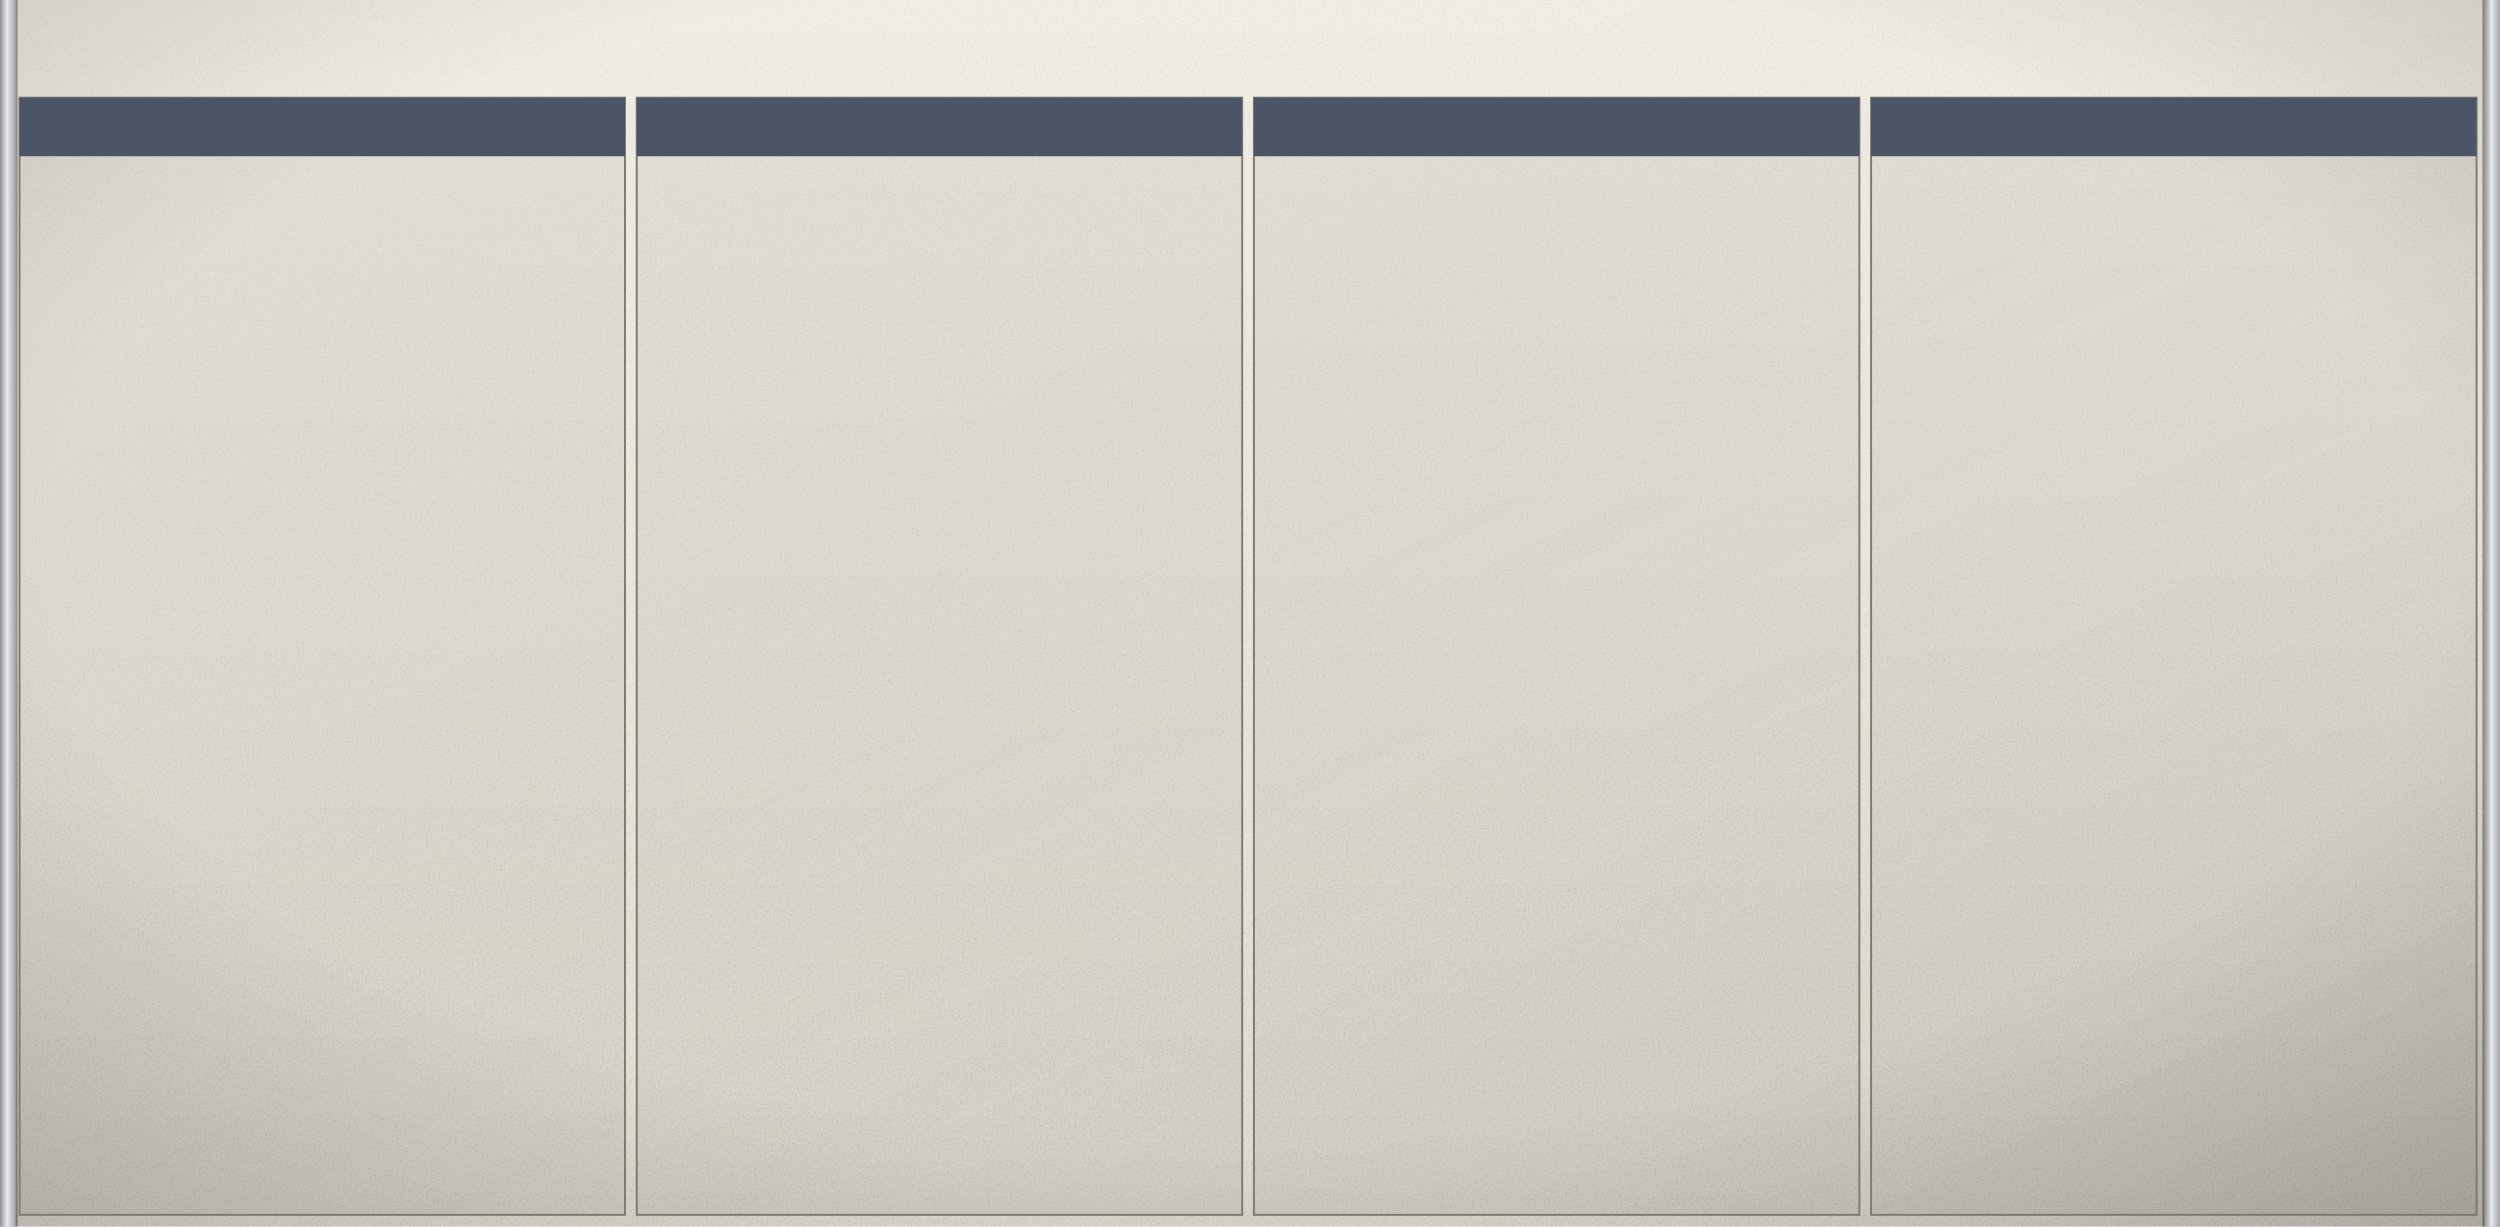
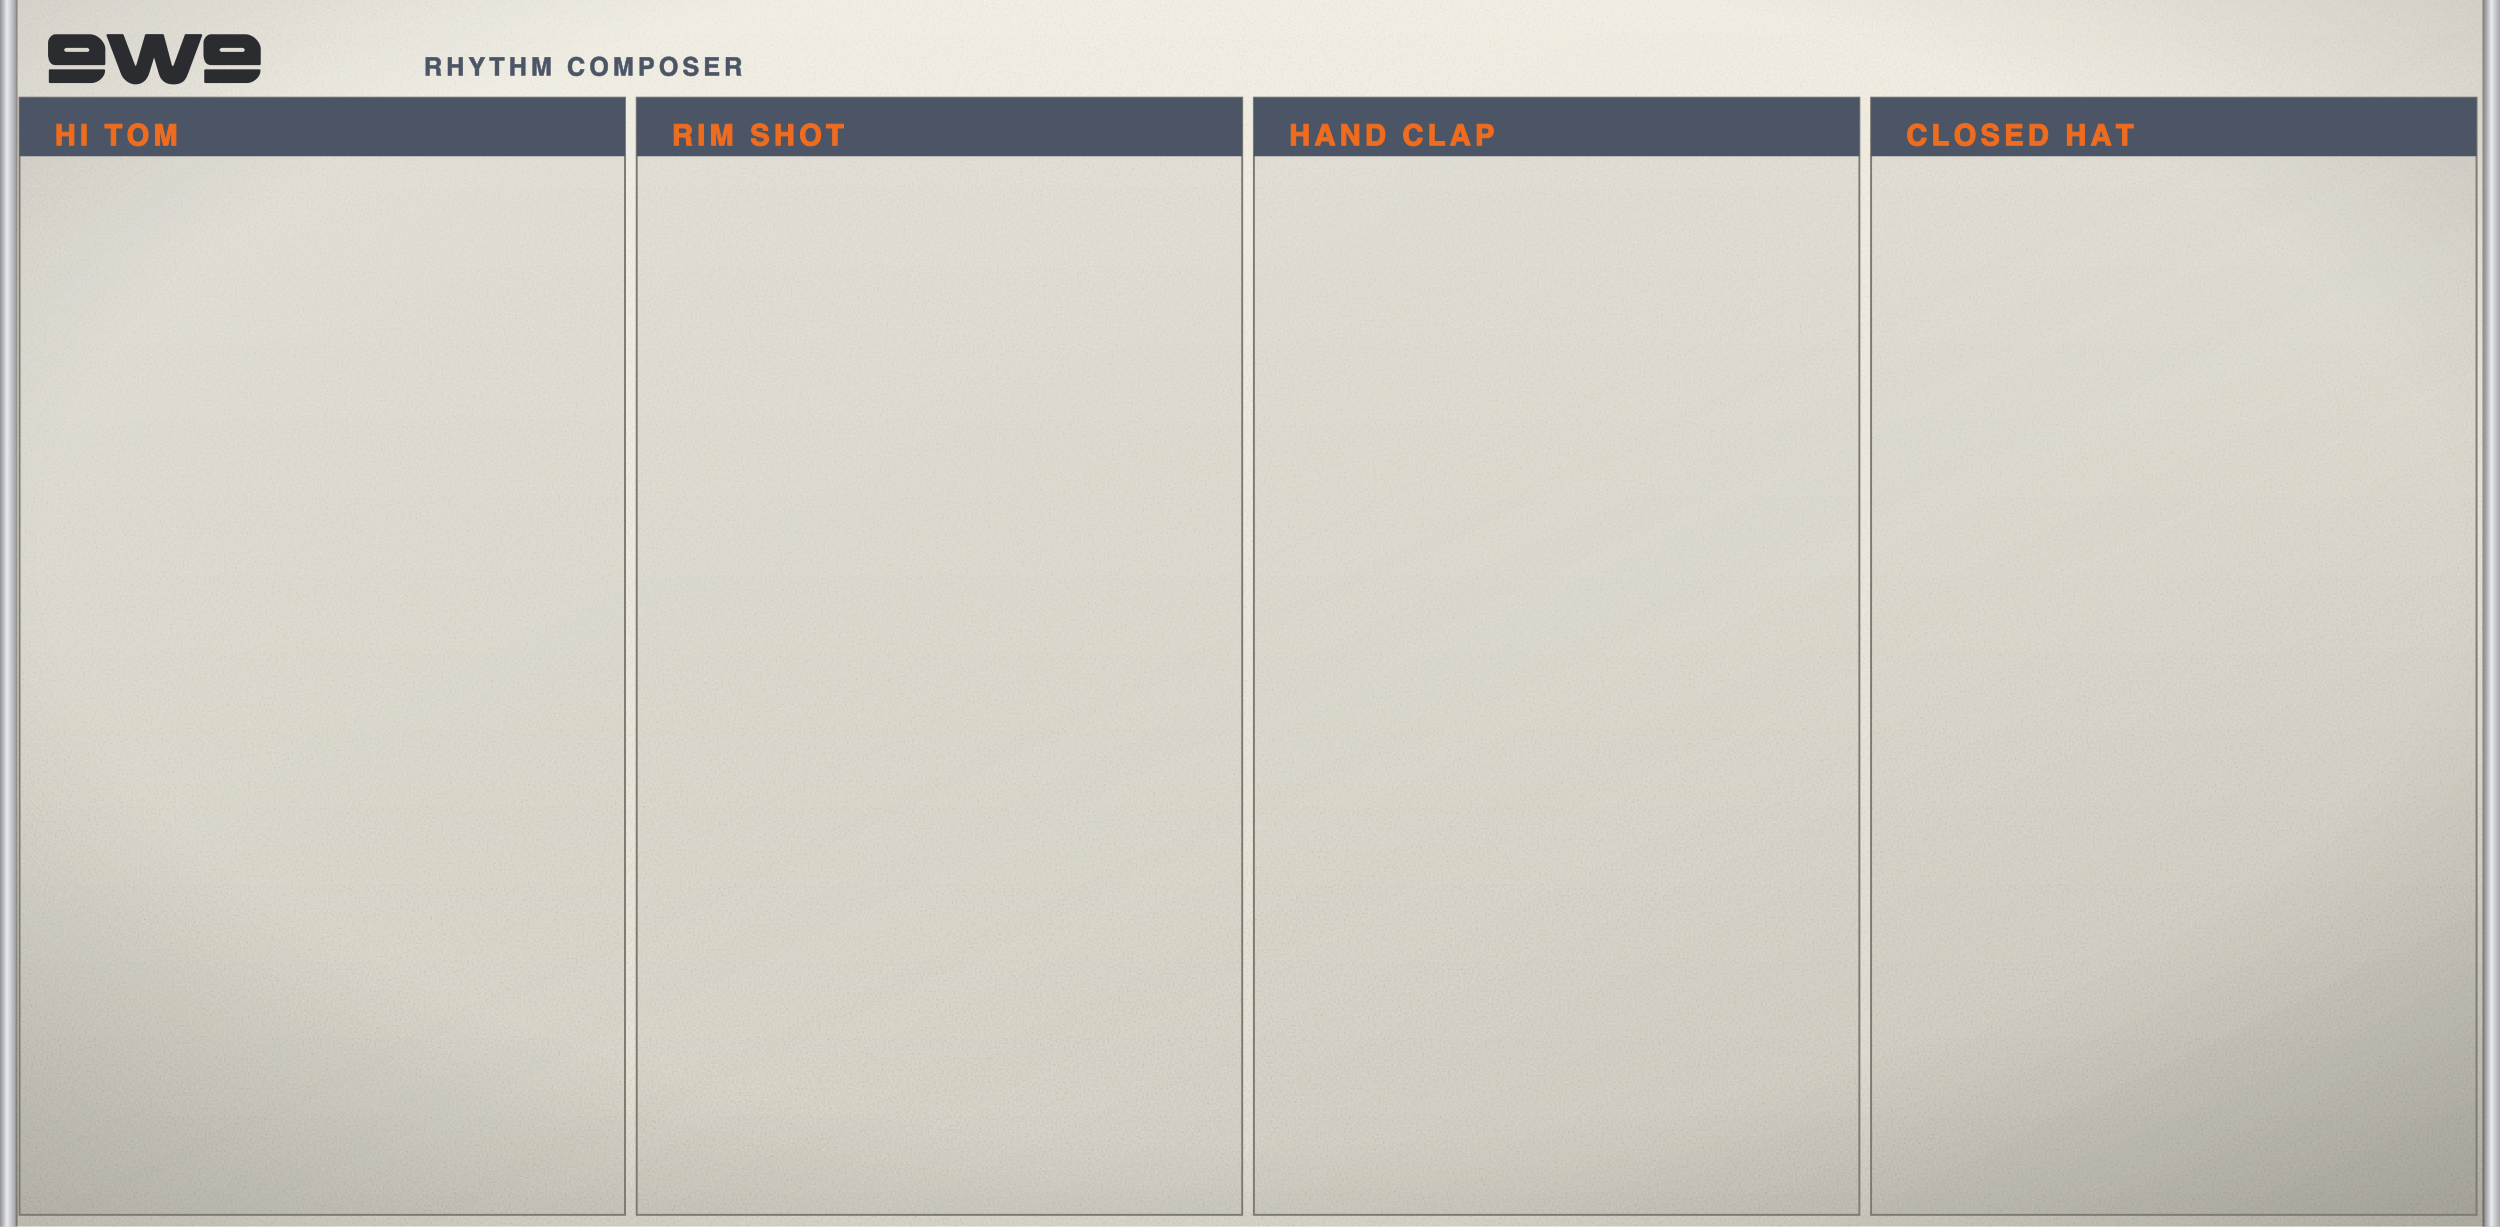
<svg xmlns="http://www.w3.org/2000/svg" viewBox="0 0 1280 628" width="1280" height="628">
  <defs>
    <filter id="brush" x="0" y="0" width="100%" height="100%">
      <feTurbulence type="fractalNoise" baseFrequency="0.001 1.1" numOctaves="4" seed="7" />
      <feColorMatrix type="matrix" values="1.9 0 0 0 -0.45  1.9 0 0 0 -0.45  1.9 0 0 0 -0.45  0 0 0 0 1" />
    </filter>
    <filter id="fine" x="0" y="0" width="100%" height="100%">
      <feTurbulence type="fractalNoise" baseFrequency="0.9" numOctaves="2" seed="3" />
      <feColorMatrix type="matrix" values="1.6 0 0 0 -0.3  1.6 0 0 0 -0.3  1.6 0 0 0 -0.3  0 0 0 0 1" />
    </filter>
    <filter id="grainv" x="0" y="0" width="100%" height="100%">
      <feTurbulence type="fractalNoise" baseFrequency="0.02 0.6" numOctaves="4" seed="11" />
      <feColorMatrix type="matrix" values="1.5 0 0 0 -0.25  1.2 0 0 0 -0.25  0.8 0 0 0 -0.25  0 0 0 0 1" />
    </filter>
    <linearGradient id="lit" x1="0" y1="0" x2="1" y2="1">
      <stop offset="0" stop-color="#fff" stop-opacity="0.22" />
      <stop offset="0.45" stop-color="#fff" stop-opacity="0" />
      <stop offset="1" stop-color="#000" stop-opacity="0.18" />
    </linearGradient>
    <radialGradient id="vig" cx="0.5" cy="0.45" r="0.8">
      <stop offset="0.6" stop-color="#000" stop-opacity="0" />
      <stop offset="1" stop-color="#000" stop-opacity="0.35" />
    </radialGradient>
    <radialGradient id="screw" cx="0.35" cy="0.3" r="0.8">
      <stop offset="0" stop-color="#e2e4e8" />
      <stop offset="1" stop-color="#6a6d74" />
    </radialGradient>
    <linearGradient id="woodh" x1="0" y1="0" x2="0" y2="1">
      <stop offset="0" stop-color="#7a5232" />
      <stop offset="1" stop-color="#4a2f1b" />
    </linearGradient>
    <linearGradient id="wood" x1="0" y1="0" x2="1" y2="0">
      <stop offset="0" stop-color="#5a3a22" />
      <stop offset="0.5" stop-color="#7a5232" />
      <stop offset="1" stop-color="#4a2f1b" />
    </linearGradient>
    <filter id="woodg" x="0" y="0" width="100%" height="100%">
      <feTurbulence type="fractalNoise" baseFrequency="0.02 0.4" numOctaves="3" seed="5" />
      <feColorMatrix type="matrix" values="0.9 0 0 0 0.1  0.6 0 0 0 0.02  0.4 0 0 0 0  0 0 0 0 1" />
    </filter>
  </defs>
  <linearGradient id="b9" x1="0" y1="0" x2="0" y2="1">
    <stop offset="0" stop-color="#ece8dc" />
    <stop offset="1" stop-color="#dcd8ca" />
  </linearGradient>
  <rect x="0" y="0" width="1280" height="628" fill="url(#b9)" />
  <rect x="0" y="0" width="1280" height="628" filter="url(#fine)" style="mix-blend-mode:overlay" opacity="0.28" />
  <rect x="0" y="0" width="1280" height="628" fill="url(#lit)" opacity="0.5" />
  <rect x="0" y="0" width="1280" height="628" fill="url(#vig)" opacity="0.6" />
  <linearGradient id="silv" x1="0" y1="0" x2="1" y2="0">
    <stop offset="0" stop-color="#8f9096" />
    <stop offset="0.45" stop-color="#e9eaec" />
    <stop offset="1" stop-color="#a3a4aa" />
  </linearGradient>
  <rect x="0" y="0" width="8" height="628" fill="url(#silv)" />
  <rect x="1272" y="0" width="8" height="628" fill="url(#silv)" />
  <rect x="8" y="0" width="1" height="628" fill="#000" opacity="0.35" />
  <rect x="1271" y="0" width="1" height="628" fill="#000" opacity="0.35" />
+   <g fill="#2b2c30" stroke="#2b2c30" stroke-width="71.68" stroke-linejoin="round" opacity="1">
+     <path transform="translate(24.00 41.90) scale(0.0166 -0.0166)" d="M1767 551H281Q154 551 113.0 647.0Q72 743 72 850V1196Q72 1294 135.5 1363.0Q199 1432 266 1432H1315Q1411 1432 1495.5 1391.0Q1580 1350 1640.5 1285.5Q1701 1221 1734.0 1150.0Q1767 1079 1767 1024ZM1761 350Q1761 282 1727.0 218.5Q1693 155 1634.5 104.5Q1576 54 1509.0 26.0Q1442 -2 1376 -2H96V350ZM1346 987Q1346 1022 1312.5 1052.5Q1279 1083 1239 1083H594Q566 1083 531.0 1051.0Q496 1019 496 989Q496 955 525.0 922.0Q554 889 594 889H1262Q1290 889 1318.0 918.5Q1346 948 1346 987Z" />
+     <path transform="translate(54.91 41.90) scale(0.0166 -0.0166)" d="M2894 1436 2454 254Q2414 149 2367.5 86.5Q2321 24 2240.5 -9.5Q2160 -43 2036 -43Q1712 -43 1624 262L1446 877L1260 272Q1229 177 1176.5 107.0Q1124 37 1044.5 -3.0Q965 -43 858 -43Q785 -43 704.5 -5.5Q624 32 555.0 105.5Q486 179 449 276L12 1436H471L817 516Q833 479 843.0 469.0Q853 459 870 459Q898 459 911.5 472.5Q925 486 938 530L1200 1436H1712L1952 530Q1964 482 1980.5 467.5Q1997 453 2019 453Q2069 453 2093 530L2425 1436Z" />
+     <path transform="translate(103.57 41.90) scale(0.0166 -0.0166)" d="M1767 551H281Q154 551 113.0 647.0Q72 743 72 850V1196Q72 1294 135.5 1363.0Q199 1432 266 1432H1315Q1411 1432 1495.5 1391.0Q1580 1350 1640.5 1285.5Q1701 1221 1734.0 1150.0Q1767 1079 1767 1024ZM1761 350Q1761 282 1727.0 218.5Q1693 155 1634.5 104.5Q1576 54 1509.0 26.0Q1442 -2 1376 -2H96V350ZM1346 987Q1346 1022 1312.5 1052.5Q1279 1083 1239 1083H594Q566 1083 531.0 1051.0Q496 1019 496 989Q496 955 525.0 922.0Q554 889 594 889H1262Q1290 889 1318.0 918.5Q1346 948 1346 987Z" />
+   </g>
+   <g fill="#4b5566" stroke="#4b5566" stroke-width="40.96" stroke-linejoin="round" opacity="1">
+     <path transform="translate(217.00 38.68) scale(0.00635 -0.00635)" d="M464 1218V822H813Q917 822 969 846Q1061 888 1061 1012Q1061 1146 972 1192Q922 1218 822 1218ZM1266 1333Q1314 1277 1342.0 1209.0Q1370 1141 1370 1054Q1370 949 1317.0 847.5Q1264 746 1142 704Q1244 663 1286.5 587.5Q1329 512 1329 357V258Q1329 157 1337 121Q1349 64 1393 37V0H1054Q1040 49 1034 79Q1022 141 1021 206L1019 343Q1017 484 967.5 531.0Q918 578 782 578H464V0H163V1474H886Q1041 1471 1124.5 1436.0Q1208 1401 1266 1333Z" />
+     <path transform="translate(228.39 38.68) scale(0.00635 -0.00635)" d="M154 0V1474H459V912H1035V1474H1341V0H1035V658H459V0Z" />
+     <path transform="translate(239.78 38.68) scale(0.00635 -0.00635)" d="M997 1474H1346L853 554V0H545V554L35 1474H398L704 832ZM691 1474Z" />
+     <path transform="translate(250.45 38.68) scale(0.00635 -0.00635)" d="M1227 1474V1213H786V0H476V1213H33V1474Z" />
+     <path transform="translate(260.39 38.68) scale(0.00635 -0.00635)" d="M154 0V1474H459V912H1035V1474H1341V0H1035V658H459V0Z" />
+     <path transform="translate(271.78 38.68) scale(0.00635 -0.00635)" d="M1133 1474H1576V0H1289V997Q1289 1040 1290.0 1117.5Q1291 1195 1291 1237L1012 0H713L436 1237Q436 1195 437.0 1117.5Q438 1040 438 997V0H151V1474H599L867 315Z" />
+     <path transform="translate(290.22 38.68) scale(0.00635 -0.00635)" d="M299 1320Q479 1502 757 1502Q1129 1502 1301 1258Q1396 1121 1403 983H1095Q1065 1089 1018 1143Q934 1239 769 1239Q601 1239 504.0 1103.5Q407 968 407 720Q407 472 509.5 348.5Q612 225 770 225Q932 225 1017 331Q1064 388 1095 502H1400Q1360 261 1195.5 110.0Q1031 -41 774 -41Q456 -41 274 163Q92 368 92 725Q92 1111 299 1320ZM748 1519Z" />
+     <path transform="translate(301.61 38.68) scale(0.00635 -0.00635)" d="M1206 739Q1206 987 1098.5 1122.5Q991 1258 808 1258Q625 1258 516.0 1123.0Q407 988 407 739Q407 490 516.0 355.0Q625 220 808 220Q991 220 1098.5 355.0Q1206 490 1206 739ZM1291 131Q1124 -41 808 -41Q492 -41 325 131Q101 342 101 739Q101 1144 325 1347Q492 1519 808 1519Q1124 1519 1291 1347Q1514 1144 1514 739Q1514 342 1291 131ZM808 1519Z" />
+     <path transform="translate(313.72 38.68) scale(0.00635 -0.00635)" d="M1133 1474H1576V0H1289V997Q1289 1040 1290.0 1117.5Q1291 1195 1291 1237L1012 0H713L436 1237Q436 1195 437.0 1117.5Q438 1040 438 997V0H151V1474H599L867 315Z" />
+     <path transform="translate(326.55 38.68) scale(0.00635 -0.00635)" d="M756 1218H469V784H756Q865 784 925.5 837.0Q986 890 986 1005Q986 1120 925.5 1169.0Q865 1218 756 1218ZM782 530H469V0H163V1474H805Q1027 1474 1159.0 1360.0Q1291 1246 1291 1007Q1291 746 1159.0 638.0Q1027 530 782 530Z" />
+     <path transform="translate(337.22 38.68) scale(0.00635 -0.00635)" d="M1206 739Q1206 987 1098.5 1122.5Q991 1258 808 1258Q625 1258 516.0 1123.0Q407 988 407 739Q407 490 516.0 355.0Q625 220 808 220Q991 220 1098.5 355.0Q1206 490 1206 739ZM1291 131Q1124 -41 808 -41Q492 -41 325 131Q101 342 101 739Q101 1144 325 1347Q492 1519 808 1519Q1124 1519 1291 1347Q1514 1144 1514 739Q1514 342 1291 131ZM808 1519Z" />
+     <path transform="translate(349.33 38.68) scale(0.00635 -0.00635)" d="M379 455Q393 354 434 304Q509 213 691 213Q800 213 868 237Q997 283 997 408Q997 481 933 521Q869 560 732 590L576 625Q346 677 258 738Q109 840 109 1057Q109 1255 253.0 1386.0Q397 1517 676 1517Q909 1517 1073.5 1393.5Q1238 1270 1246 1035H950Q942 1168 834 1224Q762 1261 655 1261Q536 1261 465.0 1213.0Q394 1165 394 1079Q394 1000 464 961Q509 935 656 900L910 839Q1077 799 1162 732Q1294 628 1294 431Q1294 229 1139.5 95.5Q985 -38 703 -38Q415 -38 250.0 93.5Q85 225 85 455ZM678 1519Z" />
+     <path transform="translate(360.00 38.68) scale(0.00635 -0.00635)" d="M1246 1213H466V900H1182V644H466V265H1282V0H165V1474H1246Z" />
+     <path transform="translate(370.67 38.68) scale(0.00635 -0.00635)" d="M464 1218V822H813Q917 822 969 846Q1061 888 1061 1012Q1061 1146 972 1192Q922 1218 822 1218ZM1266 1333Q1314 1277 1342.0 1209.0Q1370 1141 1370 1054Q1370 949 1317.0 847.5Q1264 746 1142 704Q1244 663 1286.5 587.5Q1329 512 1329 357V258Q1329 157 1337 121Q1349 64 1393 37V0H1054Q1040 49 1034 79Q1022 141 1021 206L1019 343Q1017 484 967.5 531.0Q918 578 782 578H464V0H163V1474H886Q1041 1471 1124.5 1436.0Q1208 1401 1266 1333Z" />
+   </g>
  <rect x="10" y="50" width="310" height="572" fill="#000" fill-opacity="0.06" stroke="#7d7a72" stroke-width="1" />
  <rect x="10" y="50" width="310" height="30" fill="#4b5566" />
+   <g fill="#ef6c1f" stroke="#ef6c1f" stroke-width="71.68" stroke-linejoin="round" opacity="1">
+     <path transform="translate(28.00 74.40) scale(0.00732 -0.00732)" d="M154 0V1474H459V912H1035V1474H1341V0H1035V658H459V0Z" />
+     <path transform="translate(40.93 74.40) scale(0.00732 -0.00732)" d="M438 0H132V1474H438ZM285 1503Z" />
+     <path transform="translate(53.47 74.40) scale(0.00732 -0.00732)" d="M1227 1474V1213H786V0H476V1213H33V1474Z" />
+     <path transform="translate(64.73 74.40) scale(0.00732 -0.00732)" d="M1206 739Q1206 987 1098.5 1122.5Q991 1258 808 1258Q625 1258 516.0 1123.0Q407 988 407 739Q407 490 516.0 355.0Q625 220 808 220Q991 220 1098.5 355.0Q1206 490 1206 739ZM1291 131Q1124 -41 808 -41Q492 -41 325 131Q101 342 101 739Q101 1144 325 1347Q492 1519 808 1519Q1124 1519 1291 1347Q1514 1144 1514 739Q1514 342 1291 131ZM808 1519Z" />
+     <path transform="translate(78.50 74.40) scale(0.00732 -0.00732)" d="M1133 1474H1576V0H1289V997Q1289 1040 1290.0 1117.5Q1291 1195 1291 1237L1012 0H713L436 1237Q436 1195 437.0 1117.5Q438 1040 438 997V0H151V1474H599L867 315Z" />
+   </g>
  <rect x="326" y="50" width="310" height="572" fill="#000" fill-opacity="0.06" stroke="#7d7a72" stroke-width="1" />
  <rect x="326" y="50" width="310" height="30" fill="#4b5566" />
+   <g fill="#ef6c1f" stroke="#ef6c1f" stroke-width="71.68" stroke-linejoin="round" opacity="1">
+     <path transform="translate(344.00 74.40) scale(0.00732 -0.00732)" d="M464 1218V822H813Q917 822 969 846Q1061 888 1061 1012Q1061 1146 972 1192Q922 1218 822 1218ZM1266 1333Q1314 1277 1342.0 1209.0Q1370 1141 1370 1054Q1370 949 1317.0 847.5Q1264 746 1142 704Q1244 663 1286.5 587.5Q1329 512 1329 357V258Q1329 157 1337 121Q1349 64 1393 37V0H1054Q1040 49 1034 79Q1022 141 1021 206L1019 343Q1017 484 967.5 531.0Q918 578 782 578H464V0H163V1474H886Q1041 1471 1124.5 1436.0Q1208 1401 1266 1333Z" />
+     <path transform="translate(356.93 74.40) scale(0.00732 -0.00732)" d="M438 0H132V1474H438ZM285 1503Z" />
+     <path transform="translate(363.20 74.40) scale(0.00732 -0.00732)" d="M1133 1474H1576V0H1289V997Q1289 1040 1290.0 1117.5Q1291 1195 1291 1237L1012 0H713L436 1237Q436 1195 437.0 1117.5Q438 1040 438 997V0H151V1474H599L867 315Z" />
+     <path transform="translate(384.06 74.40) scale(0.00732 -0.00732)" d="M379 455Q393 354 434 304Q509 213 691 213Q800 213 868 237Q997 283 997 408Q997 481 933 521Q869 560 732 590L576 625Q346 677 258 738Q109 840 109 1057Q109 1255 253.0 1386.0Q397 1517 676 1517Q909 1517 1073.5 1393.5Q1238 1270 1246 1035H950Q942 1168 834 1224Q762 1261 655 1261Q536 1261 465.0 1213.0Q394 1165 394 1079Q394 1000 464 961Q509 935 656 900L910 839Q1077 799 1162 732Q1294 628 1294 431Q1294 229 1139.5 95.5Q985 -38 703 -38Q415 -38 250.0 93.5Q85 225 85 455ZM678 1519Z" />
+     <path transform="translate(396.17 74.40) scale(0.00732 -0.00732)" d="M154 0V1474H459V912H1035V1474H1341V0H1035V658H459V0Z" />
+     <path transform="translate(409.10 74.40) scale(0.00732 -0.00732)" d="M1206 739Q1206 987 1098.5 1122.5Q991 1258 808 1258Q625 1258 516.0 1123.0Q407 988 407 739Q407 490 516.0 355.0Q625 220 808 220Q991 220 1098.5 355.0Q1206 490 1206 739ZM1291 131Q1124 -41 808 -41Q492 -41 325 131Q101 342 101 739Q101 1144 325 1347Q492 1519 808 1519Q1124 1519 1291 1347Q1514 1144 1514 739Q1514 342 1291 131ZM808 1519Z" />
+     <path transform="translate(422.87 74.40) scale(0.00732 -0.00732)" d="M1227 1474V1213H786V0H476V1213H33V1474Z" />
+   </g>
  <rect x="642" y="50" width="310" height="572" fill="#000" fill-opacity="0.06" stroke="#7d7a72" stroke-width="1" />
  <rect x="642" y="50" width="310" height="30" fill="#4b5566" />
+   <g fill="#ef6c1f" stroke="#ef6c1f" stroke-width="71.68" stroke-linejoin="round" opacity="1">
+     <path transform="translate(660.00 74.40) scale(0.00732 -0.00732)" d="M154 0V1474H459V912H1035V1474H1341V0H1035V658H459V0Z" />
+     <path transform="translate(672.93 74.40) scale(0.00732 -0.00732)" d="M559 557H933L749 1137ZM578 1474H926L1448 0H1114L1019 303H476L374 0H52ZM750 1474Z" />
+     <path transform="translate(685.87 74.40) scale(0.00732 -0.00732)" d="M151 1474H474L1061 445V1474H1348V0H1040L438 1047V0H151ZM761 1477Z" />
+     <path transform="translate(698.80 74.40) scale(0.00732 -0.00732)" d="M455 1218V256H739Q957 256 1043 471Q1090 589 1090 752Q1090 977 1019.5 1097.5Q949 1218 739 1218ZM1019 1442Q1174 1391 1270 1255Q1347 1145 1375.0 1017.0Q1403 889 1403 773Q1403 479 1285 275Q1125 0 791 0H156V1474H791Q928 1472 1019 1442Z" />
+     <path transform="translate(718.00 74.40) scale(0.00732 -0.00732)" d="M299 1320Q479 1502 757 1502Q1129 1502 1301 1258Q1396 1121 1403 983H1095Q1065 1089 1018 1143Q934 1239 769 1239Q601 1239 504.0 1103.5Q407 968 407 720Q407 472 509.5 348.5Q612 225 770 225Q932 225 1017 331Q1064 388 1095 502H1400Q1360 261 1195.5 110.0Q1031 -41 774 -41Q456 -41 274 163Q92 368 92 725Q92 1111 299 1320ZM748 1519Z" />
+     <path transform="translate(730.93 74.40) scale(0.00732 -0.00732)" d="M156 1474H464V265H1194V0H156Z" />
+     <path transform="translate(742.19 74.40) scale(0.00732 -0.00732)" d="M559 557H933L749 1137ZM578 1474H926L1448 0H1114L1019 303H476L374 0H52ZM750 1474Z" />
+     <path transform="translate(755.13 74.40) scale(0.00732 -0.00732)" d="M756 1218H469V784H756Q865 784 925.5 837.0Q986 890 986 1005Q986 1120 925.5 1169.0Q865 1218 756 1218ZM782 530H469V0H163V1474H805Q1027 1474 1159.0 1360.0Q1291 1246 1291 1007Q1291 746 1159.0 638.0Q1027 530 782 530Z" />
+   </g>
  <rect x="958" y="50" width="310" height="572" fill="#000" fill-opacity="0.06" stroke="#7d7a72" stroke-width="1" />
  <rect x="958" y="50" width="310" height="30" fill="#4b5566" />
+   <g fill="#ef6c1f" stroke="#ef6c1f" stroke-width="71.68" stroke-linejoin="round" opacity="1">
+     <path transform="translate(976.00 74.40) scale(0.00732 -0.00732)" d="M299 1320Q479 1502 757 1502Q1129 1502 1301 1258Q1396 1121 1403 983H1095Q1065 1089 1018 1143Q934 1239 769 1239Q601 1239 504.0 1103.5Q407 968 407 720Q407 472 509.5 348.5Q612 225 770 225Q932 225 1017 331Q1064 388 1095 502H1400Q1360 261 1195.5 110.0Q1031 -41 774 -41Q456 -41 274 163Q92 368 92 725Q92 1111 299 1320ZM748 1519Z" />
+     <path transform="translate(988.93 74.40) scale(0.00732 -0.00732)" d="M156 1474H464V265H1194V0H156Z" />
+     <path transform="translate(1000.20 74.40) scale(0.00732 -0.00732)" d="M1206 739Q1206 987 1098.5 1122.5Q991 1258 808 1258Q625 1258 516.0 1123.0Q407 988 407 739Q407 490 516.0 355.0Q625 220 808 220Q991 220 1098.5 355.0Q1206 490 1206 739ZM1291 131Q1124 -41 808 -41Q492 -41 325 131Q101 342 101 739Q101 1144 325 1347Q492 1519 808 1519Q1124 1519 1291 1347Q1514 1144 1514 739Q1514 342 1291 131ZM808 1519Z" />
+     <path transform="translate(1013.96 74.40) scale(0.00732 -0.00732)" d="M379 455Q393 354 434 304Q509 213 691 213Q800 213 868 237Q997 283 997 408Q997 481 933 521Q869 560 732 590L576 625Q346 677 258 738Q109 840 109 1057Q109 1255 253.0 1386.0Q397 1517 676 1517Q909 1517 1073.5 1393.5Q1238 1270 1246 1035H950Q942 1168 834 1224Q762 1261 655 1261Q536 1261 465.0 1213.0Q394 1165 394 1079Q394 1000 464 961Q509 935 656 900L910 839Q1077 799 1162 732Q1294 628 1294 431Q1294 229 1139.5 95.5Q985 -38 703 -38Q415 -38 250.0 93.5Q85 225 85 455ZM678 1519Z" />
+     <path transform="translate(1026.07 74.40) scale(0.00732 -0.00732)" d="M1246 1213H466V900H1182V644H466V265H1282V0H165V1474H1246Z" />
+     <path transform="translate(1038.17 74.40) scale(0.00732 -0.00732)" d="M455 1218V256H739Q957 256 1043 471Q1090 589 1090 752Q1090 977 1019.5 1097.5Q949 1218 739 1218ZM1019 1442Q1174 1391 1270 1255Q1347 1145 1375.0 1017.0Q1403 889 1403 773Q1403 479 1285 275Q1125 0 791 0H156V1474H791Q928 1472 1019 1442Z" />
+     <path transform="translate(1057.37 74.40) scale(0.00732 -0.00732)" d="M154 0V1474H459V912H1035V1474H1341V0H1035V658H459V0Z" />
+     <path transform="translate(1070.30 74.40) scale(0.00732 -0.00732)" d="M559 557H933L749 1137ZM578 1474H926L1448 0H1114L1019 303H476L374 0H52ZM750 1474Z" />
+     <path transform="translate(1083.24 74.40) scale(0.00732 -0.00732)" d="M1227 1474V1213H786V0H476V1213H33V1474Z" />
+   </g>
</svg>
